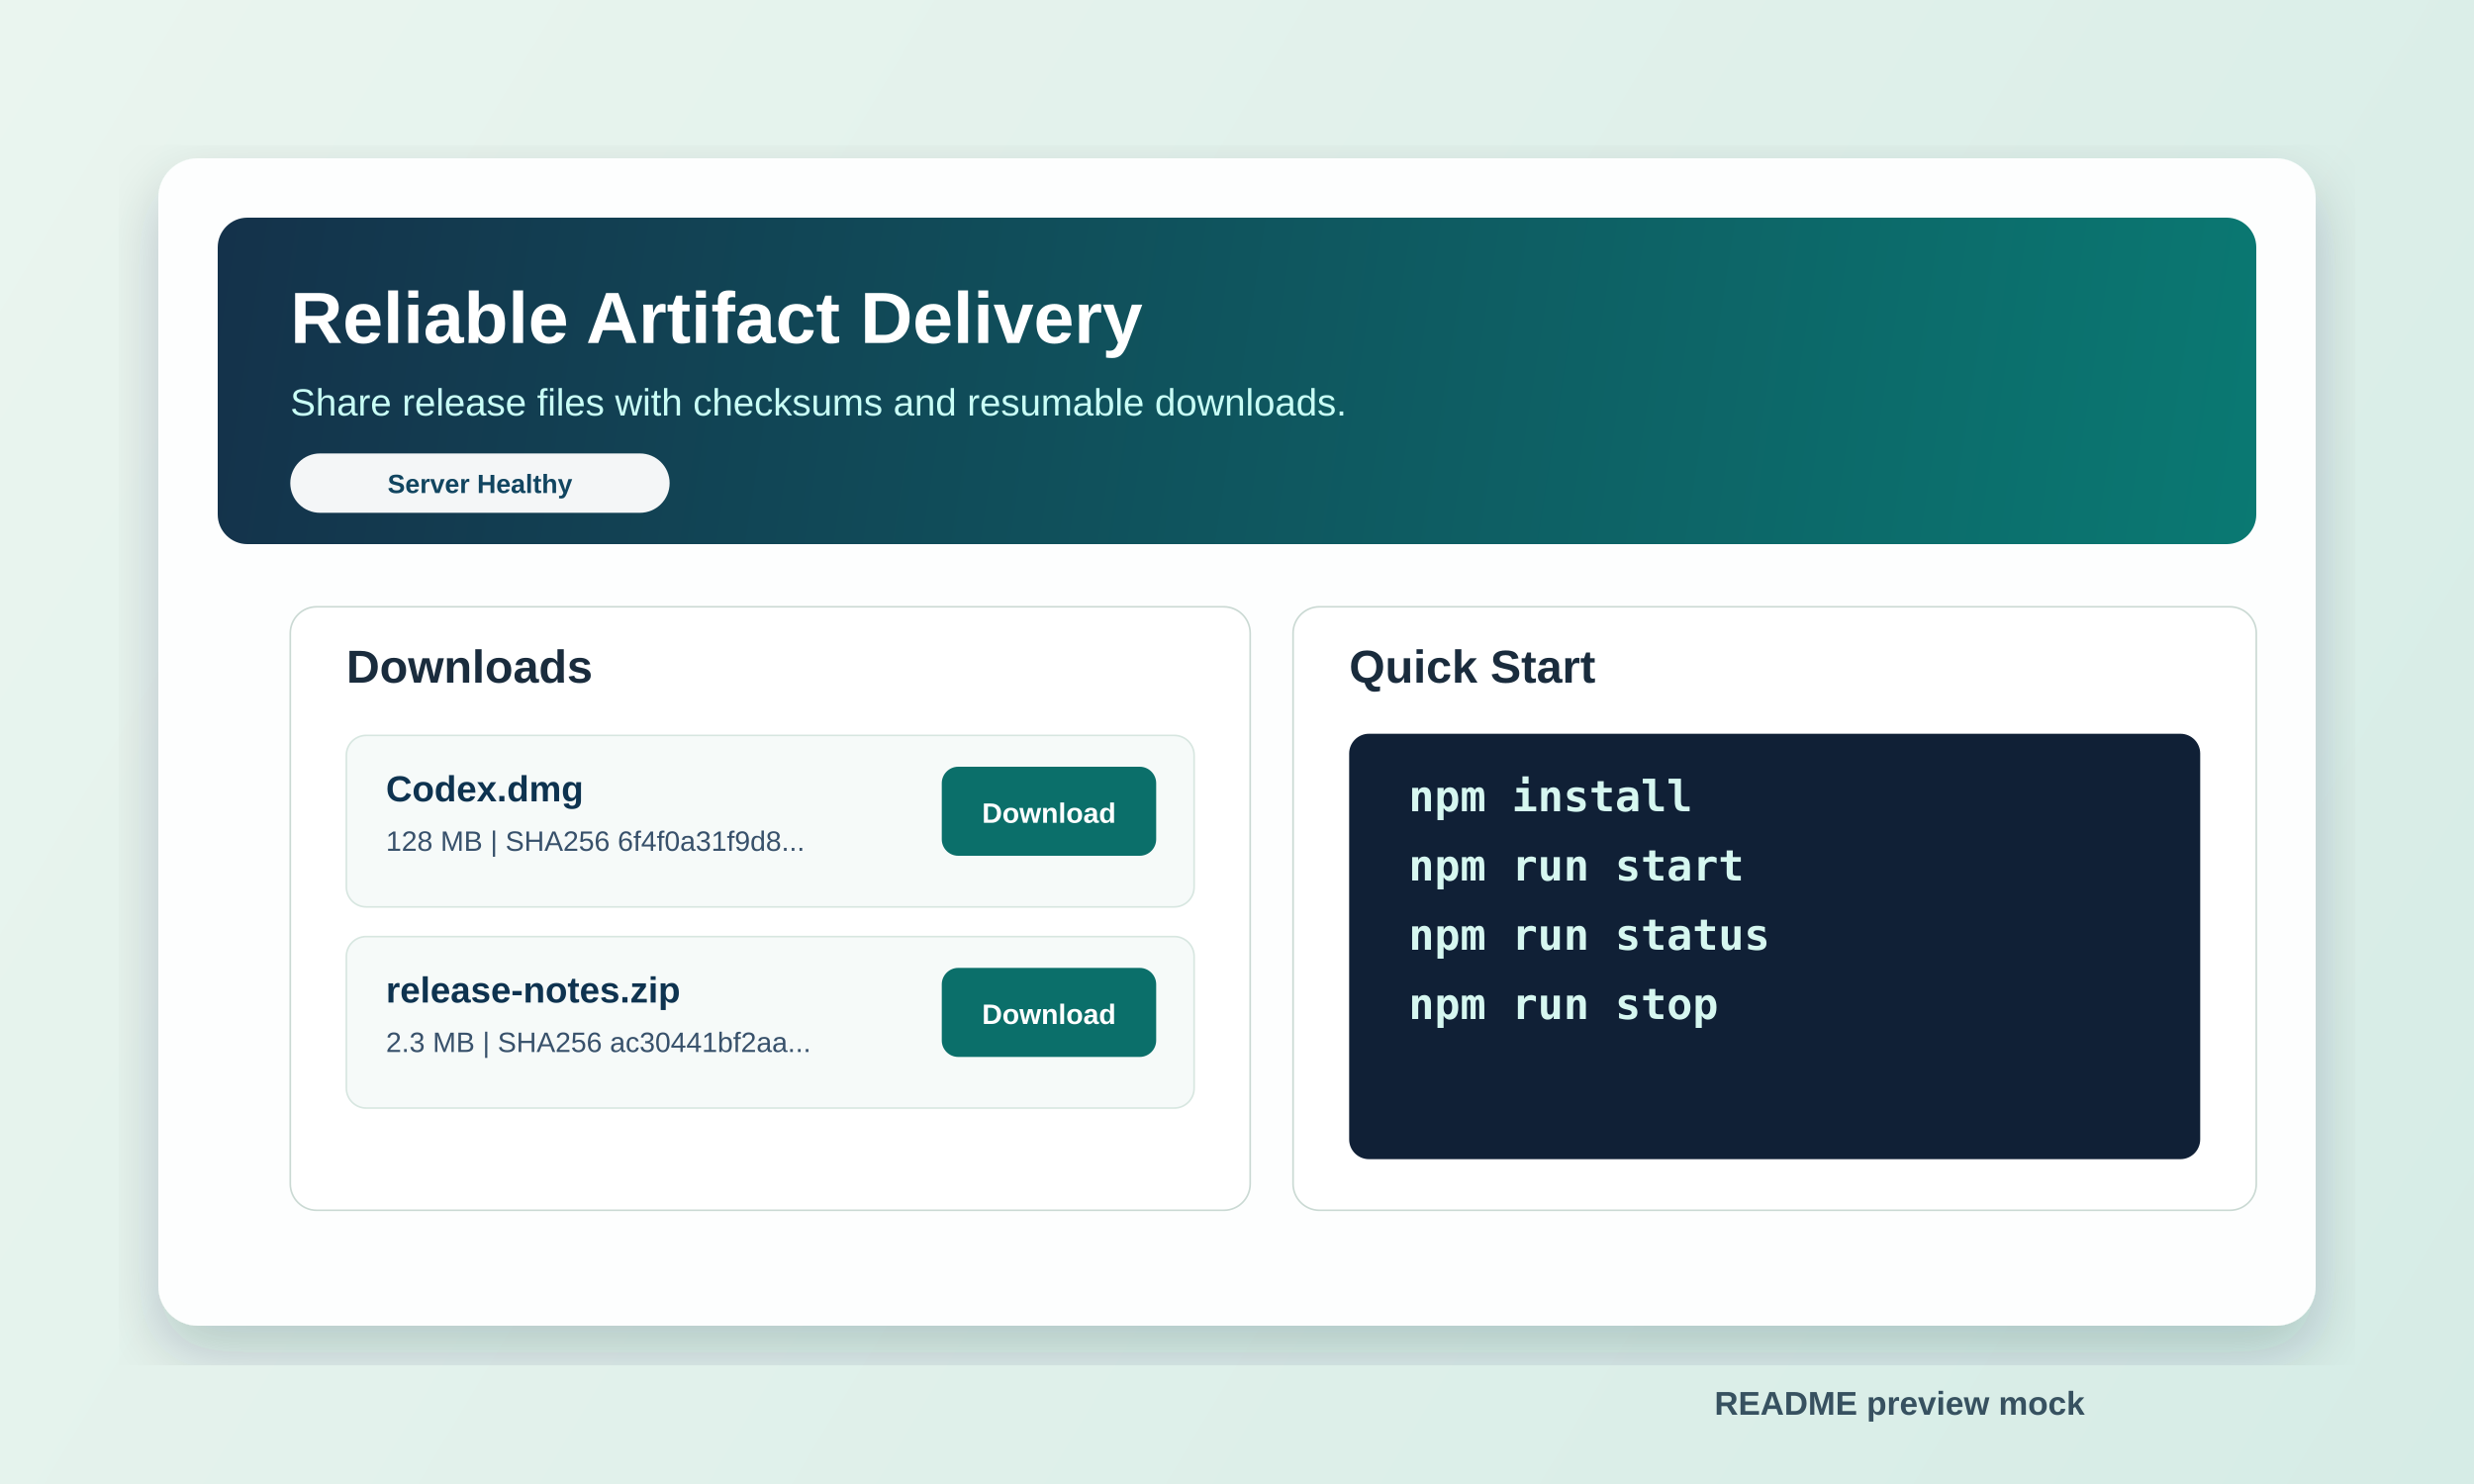
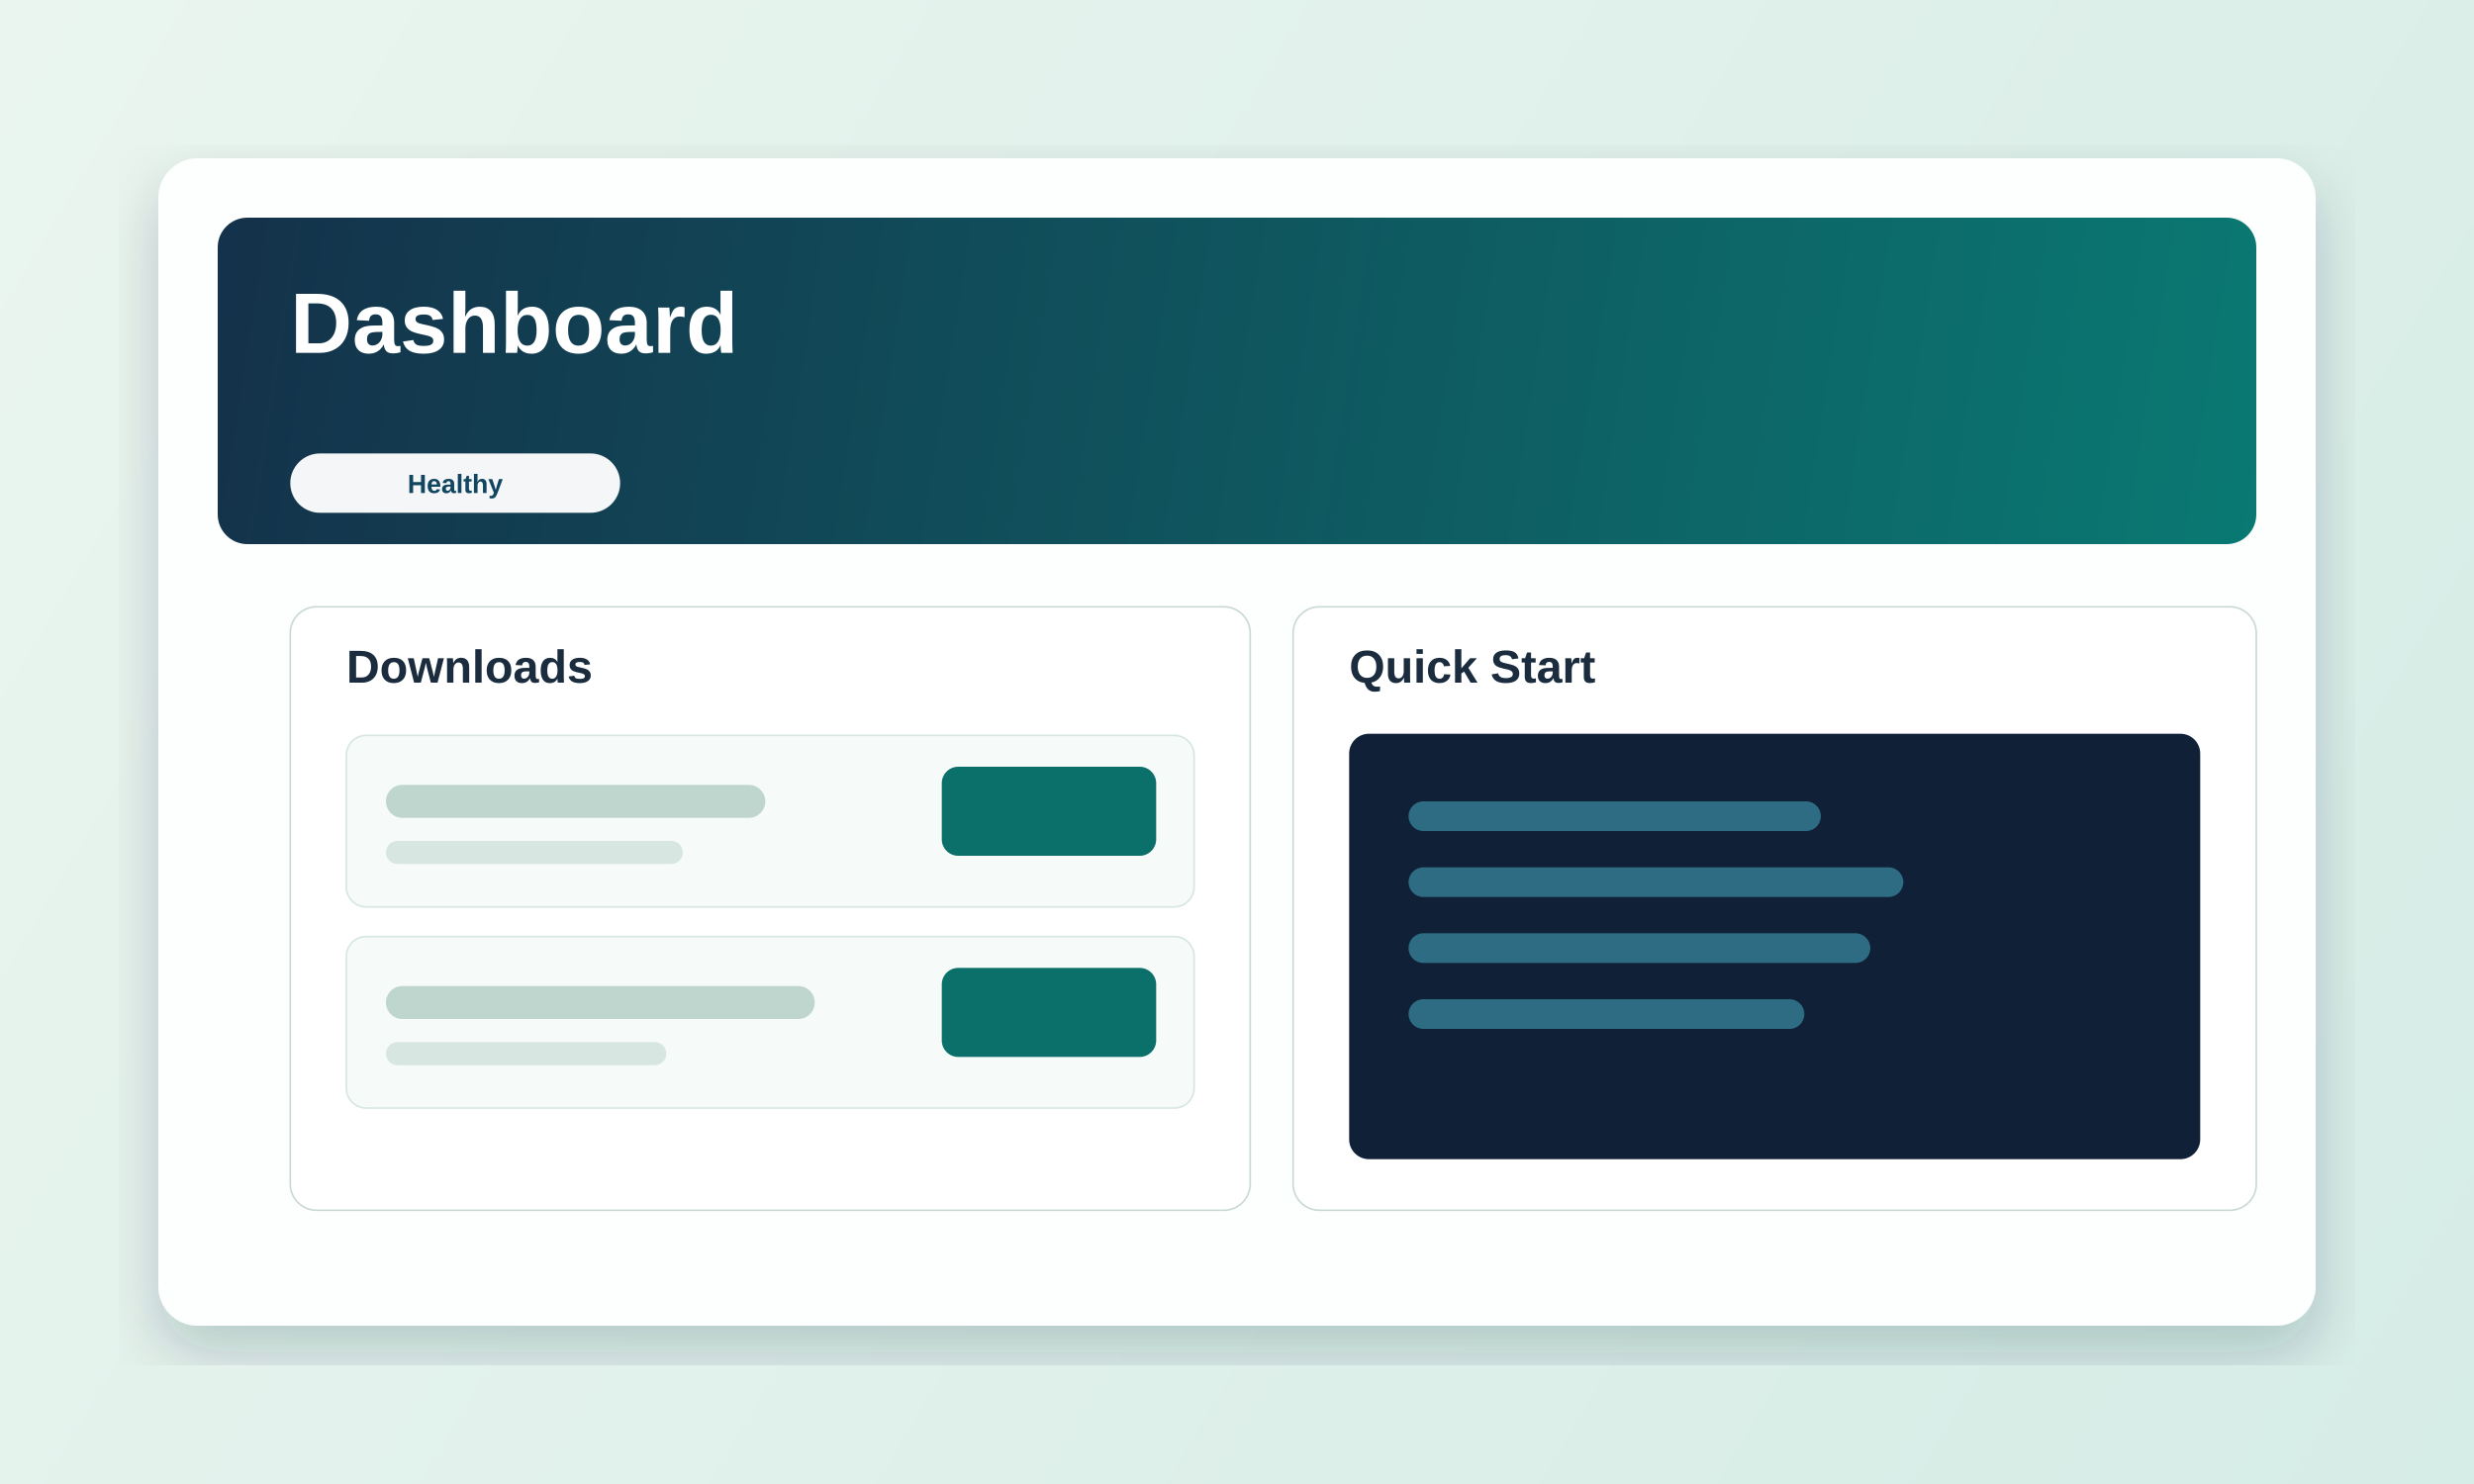
<svg xmlns="http://www.w3.org/2000/svg" width="1500" height="900" viewBox="0 0 1500 900" fill="none" role="img" aria-label="Codex Literal Website preview mock">
  <defs>
    <linearGradient id="bg" x1="0" y1="0" x2="1500" y2="900" gradientUnits="userSpaceOnUse">
      <stop stop-color="#EAF5EF" />
      <stop offset="1" stop-color="#D6ECE6" />
    </linearGradient>
    <linearGradient id="hero" x1="118" y1="132" x2="1386" y2="330" gradientUnits="userSpaceOnUse">
      <stop stop-color="#14314A" />
      <stop offset="1" stop-color="#0A7A73" />
    </linearGradient>
    <filter id="shadow" x="72" y="72" width="1356" height="756" filterUnits="userSpaceOnUse" color-interpolation-filters="sRGB">
      <feDropShadow dx="0" dy="16" stdDeviation="18" flood-color="#0A2036" flood-opacity="0.2" />
    </filter>
  </defs>
  <rect width="1500" height="900" fill="url(#bg)" />
  <g filter="url(#shadow)">
    <rect x="96" y="96" width="1308" height="708" rx="24" fill="#FDFEFE" />
  </g>
  <rect x="132" y="132" width="1236" height="198" rx="18" fill="url(#hero)" />
-   <text x="176" y="208" fill="#FFFFFF" font-family="Avenir Next, Segoe UI, Arial, sans-serif" font-size="44" font-weight="700">Reliable Artifact Delivery</text>
-   <text x="176" y="252" fill="#C9FFF6" font-family="Avenir Next, Segoe UI, Arial, sans-serif" font-size="23" font-weight="500">Share release files with checksums and resumable downloads.</text>
-   <rect x="176" y="275" width="230" height="36" rx="18" fill="#FFFFFF" fill-opacity="0.95" />
-   <text x="291" y="299" text-anchor="middle" fill="#114560" font-family="Segoe UI, Arial, sans-serif" font-size="16" font-weight="700">Server Healthy</text>
+   <text x="176" y="214" fill="#FFFFFF" font-family="Avenir Next, Segoe UI, Arial, sans-serif" font-size="52" font-weight="700">Dashboard</text>
+   <rect x="176" y="275" width="200" height="36" rx="18" fill="#FFFFFF" fill-opacity="0.95" />
+   <text x="276" y="299" text-anchor="middle" fill="#114560" font-family="Segoe UI, Arial, sans-serif" font-size="16" font-weight="700">Healthy</text>
  <rect x="176" y="368" width="582" height="366" rx="16" fill="#FFFFFF" stroke="#CAD9D3" />
  <text x="210" y="414" fill="#1A2C3D" font-family="Segoe UI, Arial, sans-serif" font-size="28" font-weight="700">Downloads</text>
  <rect x="210" y="446" width="514" height="104" rx="12" fill="#F6FAF9" stroke="#D7E6E0" />
-   <text x="234" y="486" fill="#0E3350" font-family="Segoe UI, Arial, sans-serif" font-size="22" font-weight="700">Codex.dmg</text>
-   <text x="234" y="516" fill="#38516B" font-family="Segoe UI, Arial, sans-serif" font-size="17">128 MB | SHA256 6f4f0a31f9d8...</text>
+   <rect x="234" y="476" width="230" height="20" rx="10" fill="#BFD6CF" />
+   <rect x="234" y="510" width="180" height="14" rx="7" fill="#D7E6E0" />
  <rect x="571" y="465" width="130" height="54" rx="10" fill="#0B6F6A" />
-   <text x="636" y="499" text-anchor="middle" fill="#FFFFFF" font-family="Segoe UI, Arial, sans-serif" font-size="17" font-weight="700">Download</text>
  <rect x="210" y="568" width="514" height="104" rx="12" fill="#F6FAF9" stroke="#D7E6E0" />
-   <text x="234" y="608" fill="#0E3350" font-family="Segoe UI, Arial, sans-serif" font-size="22" font-weight="700">release-notes.zip</text>
-   <text x="234" y="638" fill="#38516B" font-family="Segoe UI, Arial, sans-serif" font-size="17">2.3 MB | SHA256 ac30441bf2aa...</text>
+   <rect x="234" y="598" width="260" height="20" rx="10" fill="#BFD6CF" />
+   <rect x="234" y="632" width="170" height="14" rx="7" fill="#D7E6E0" />
  <rect x="571" y="587" width="130" height="54" rx="10" fill="#0B6F6A" />
-   <text x="636" y="621" text-anchor="middle" fill="#FFFFFF" font-family="Segoe UI, Arial, sans-serif" font-size="17" font-weight="700">Download</text>
  <rect x="784" y="368" width="584" height="366" rx="16" fill="#FFFFFF" stroke="#CAD9D3" />
  <text x="818" y="414" fill="#1A2C3D" font-family="Segoe UI, Arial, sans-serif" font-size="28" font-weight="700">Quick Start</text>
  <rect x="818" y="445" width="516" height="258" rx="12" fill="#102036" />
-   <text x="854" y="492" fill="#D6F7F0" font-family="JetBrains Mono, Consolas, monospace" font-size="26" font-weight="600">npm install</text>
-   <text x="854" y="534" fill="#D6F7F0" font-family="JetBrains Mono, Consolas, monospace" font-size="26" font-weight="600">npm run start</text>
-   <text x="854" y="576" fill="#D6F7F0" font-family="JetBrains Mono, Consolas, monospace" font-size="26" font-weight="600">npm run status</text>
-   <text x="854" y="618" fill="#D6F7F0" font-family="JetBrains Mono, Consolas, monospace" font-size="26" font-weight="600">npm run stop</text>
-   <text x="1264" y="858" text-anchor="end" fill="#375160" font-family="Segoe UI, Arial, sans-serif" font-size="20" font-weight="600">README preview mock</text>
+   <rect x="854" y="486" width="250" height="18" rx="9" fill="#2E6C84" />
+   <rect x="854" y="526" width="300" height="18" rx="9" fill="#2E6C84" />
+   <rect x="854" y="566" width="280" height="18" rx="9" fill="#2E6C84" />
+   <rect x="854" y="606" width="240" height="18" rx="9" fill="#2E6C84" />
</svg>
